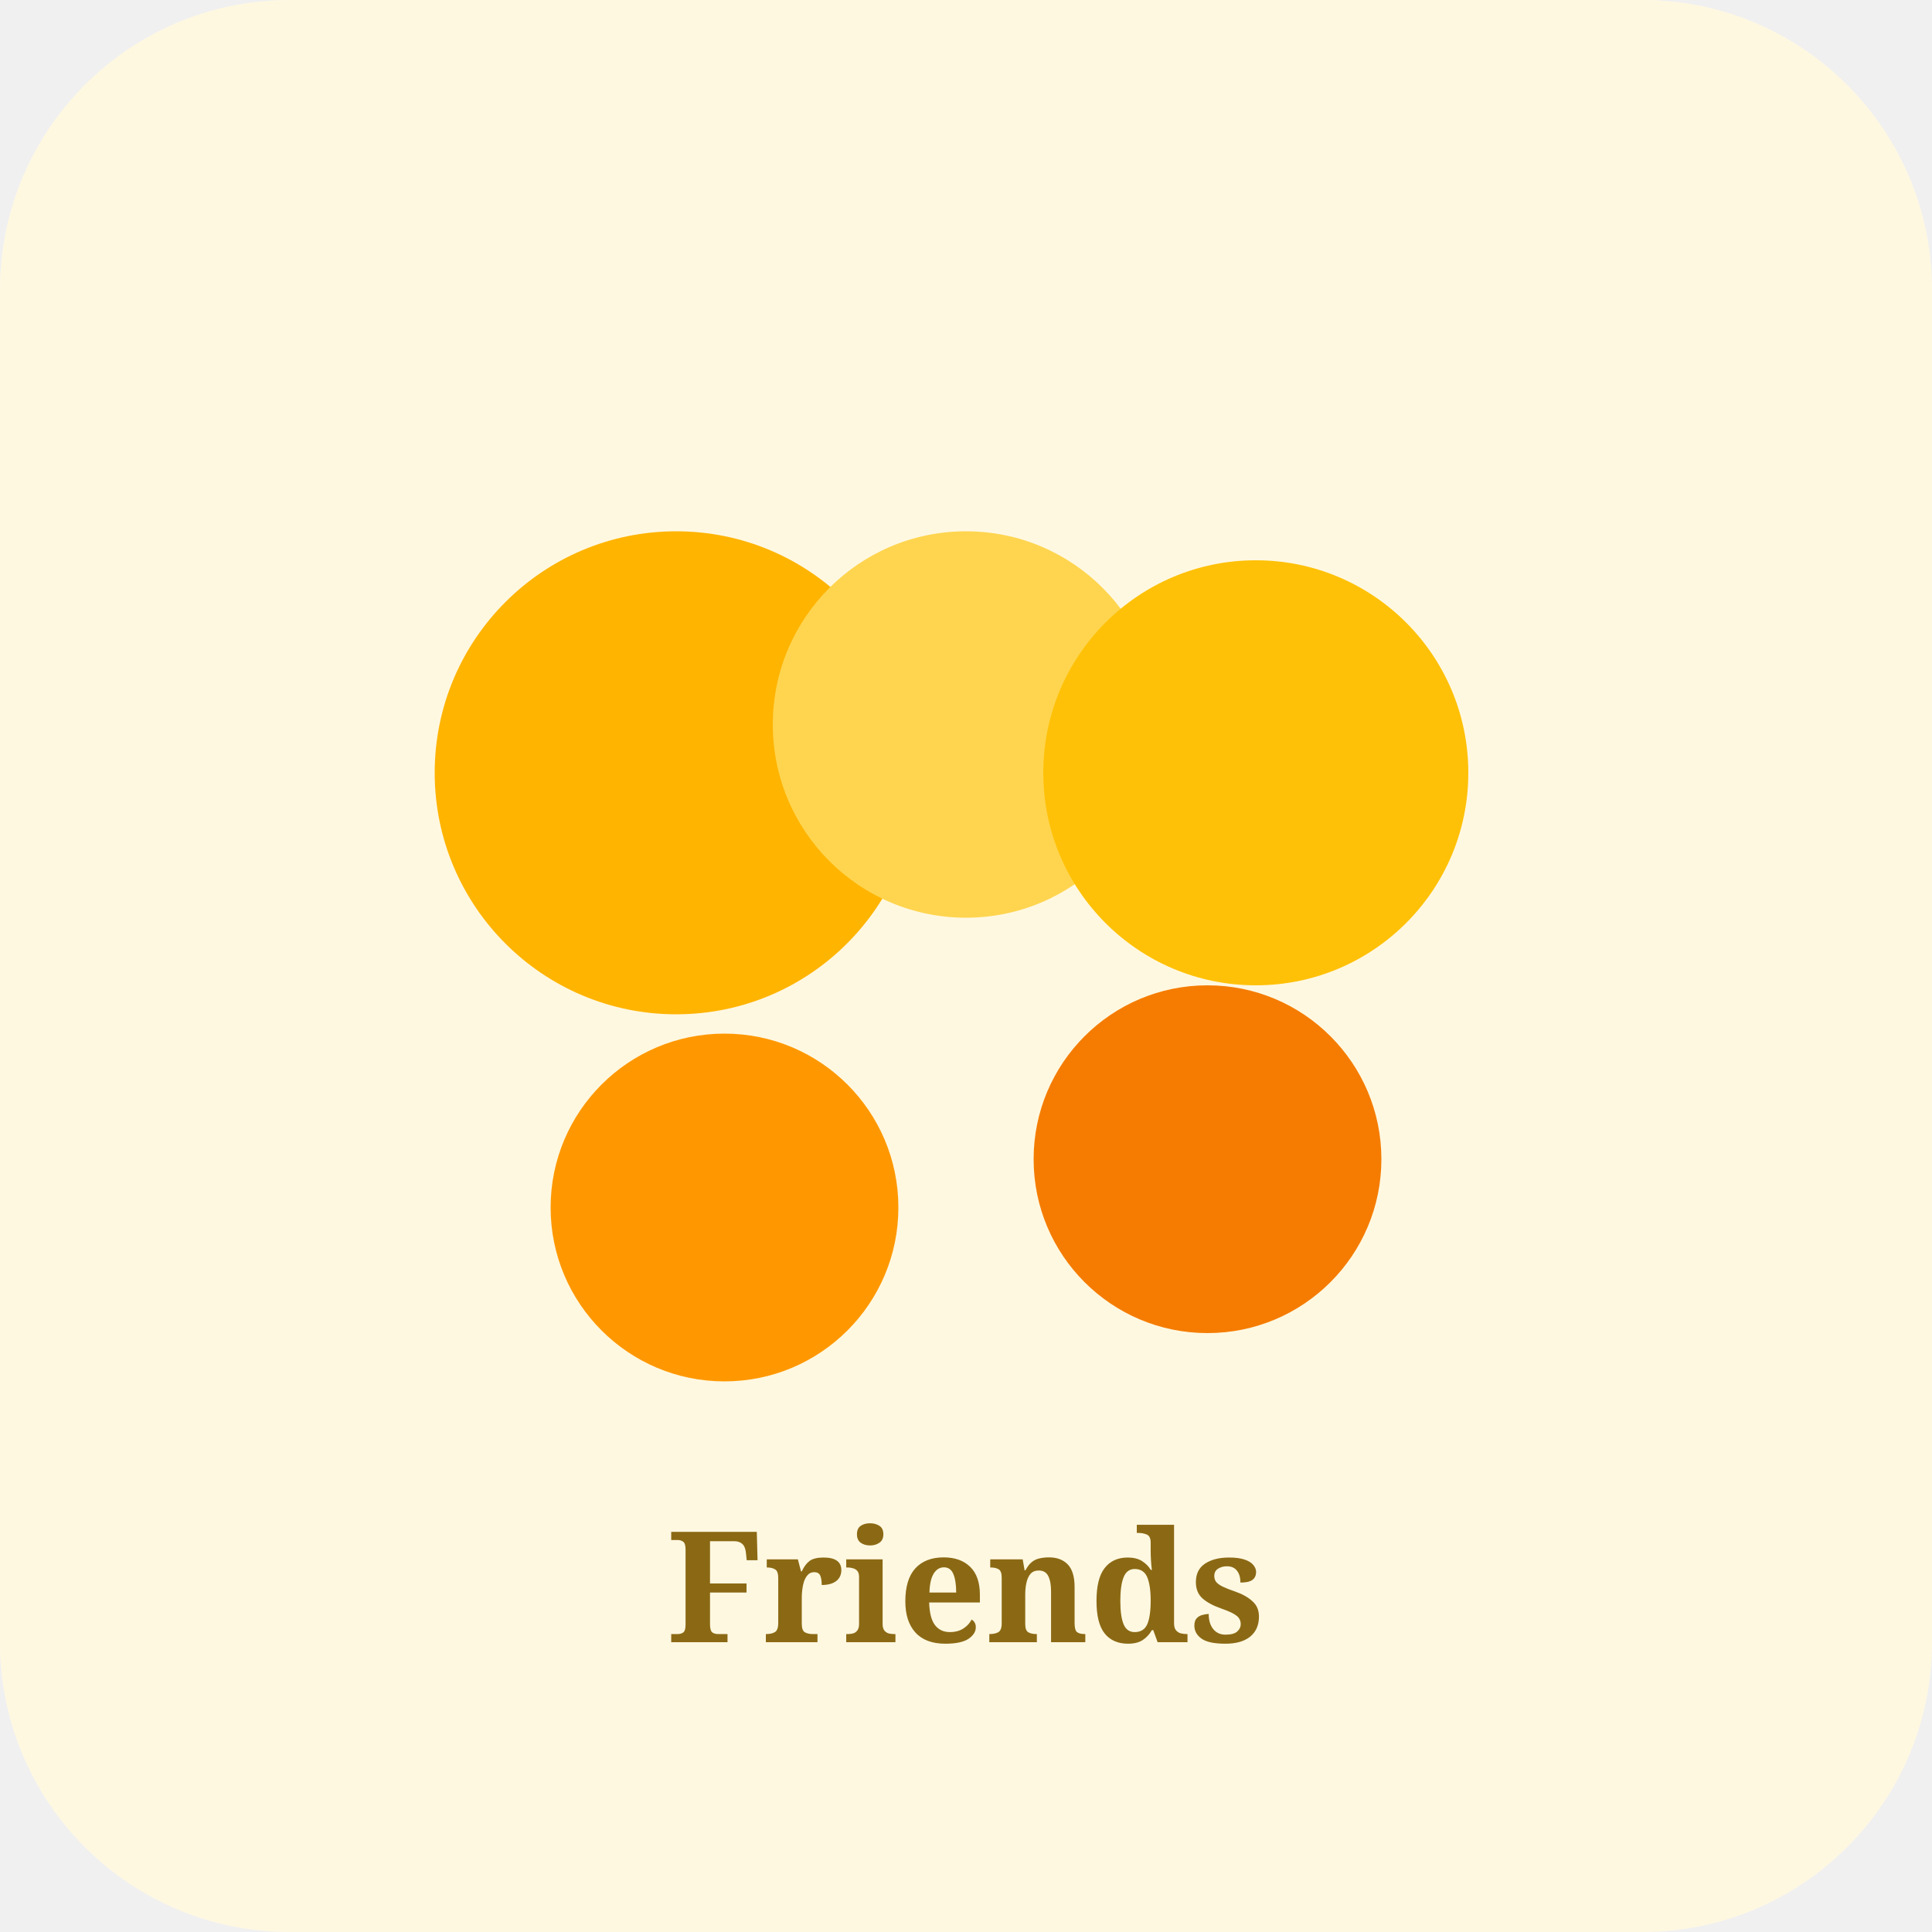
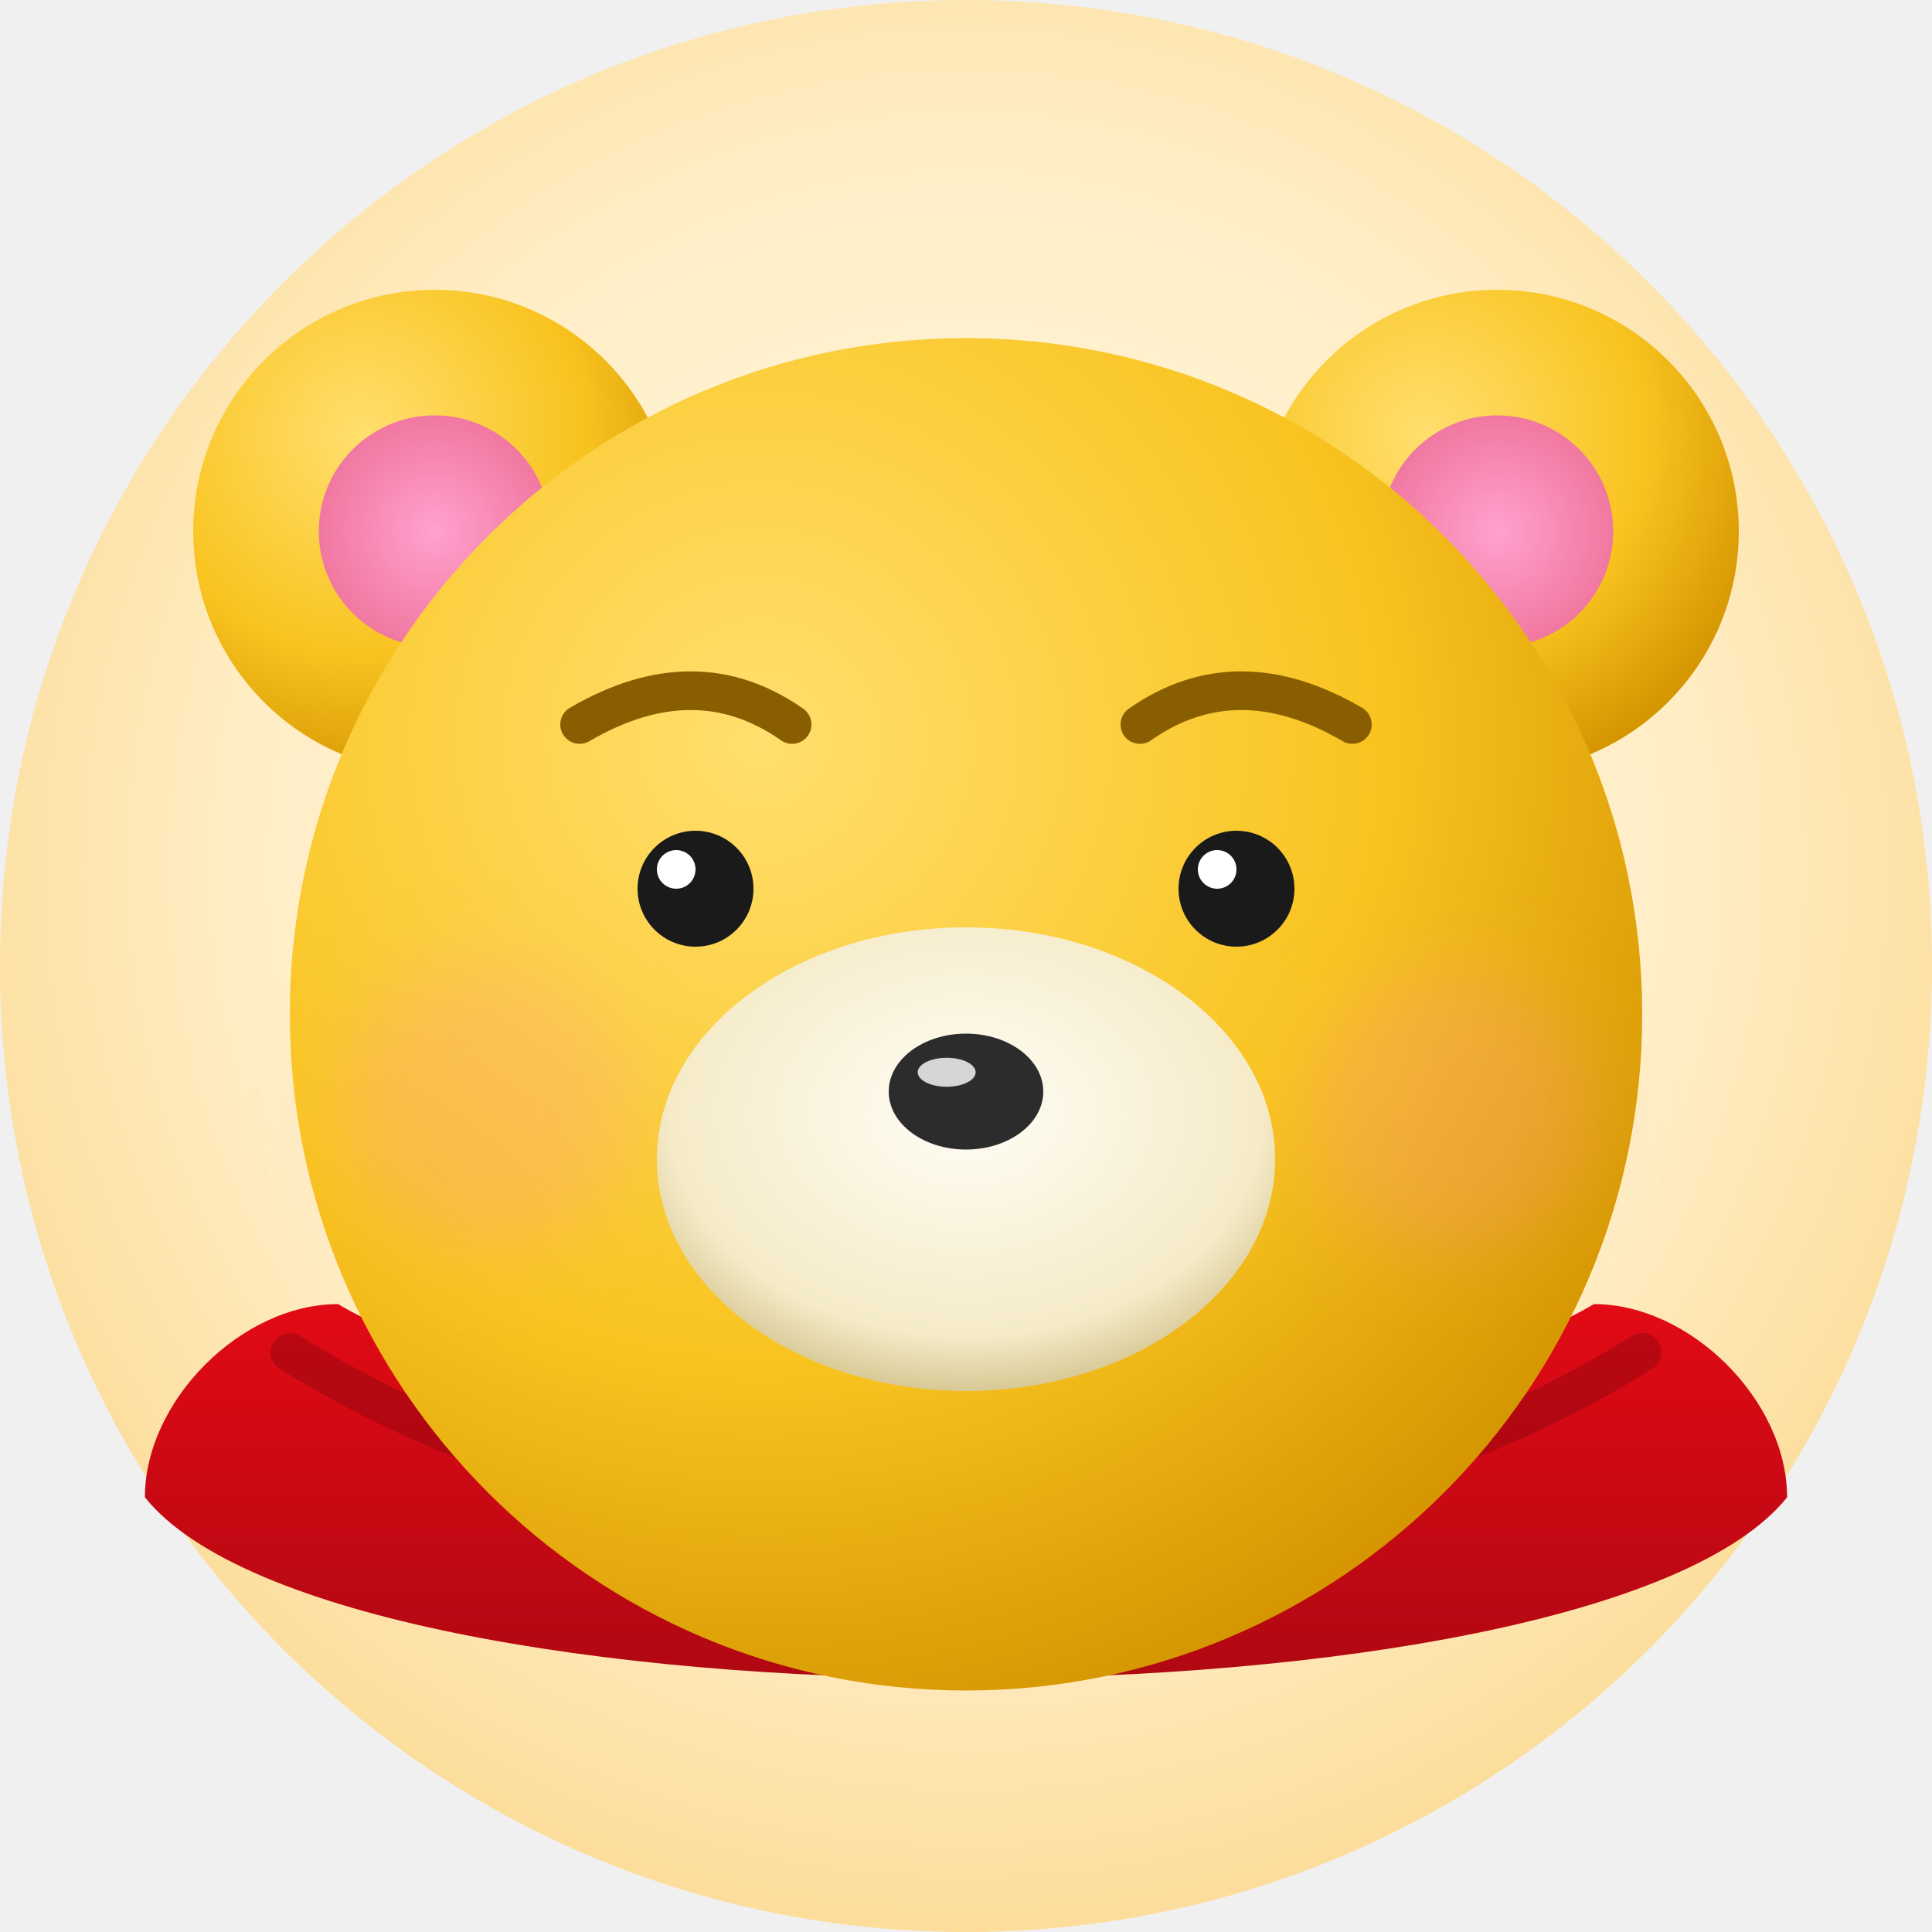
- <svg xmlns="http://www.w3.org/2000/svg" viewBox="0 0 200 200">
-   <rect fill="#FFF8E1" width="200" height="200" rx="30" />
-   <circle cx="70" cy="80" r="25" fill="#FFB400" />
-   <circle cx="100" cy="75" r="20" fill="#FFD54F" />
-   <circle cx="130" cy="80" r="22" fill="#FFC107" />
-   <circle cx="75" cy="125" r="18" fill="#FF9800" />
-   <circle cx="125" cy="120" r="18" fill="#F57C00" />
-   <text x="100" y="170" text-anchor="middle" font-family="serif" font-size="16" font-weight="bold" fill="#8B6914">Friends</text>
+ <svg xmlns="http://www.w3.org/2000/svg" viewBox="0 0 200 200" width="200" height="200">
+   <defs>
+     <radialGradient id="bgGrad" cx="50%" cy="45%" r="75%">
+       <stop offset="0%" stop-color="#FFFBEB" />
+       <stop offset="50%" stop-color="#FFEDC4" />
+       <stop offset="100%" stop-color="#F8C968" />
+     </radialGradient>
+     <radialGradient id="furGrad" cx="35%" cy="30%" r="75%">
+       <stop offset="0%" stop-color="#FFDF6E" />
+       <stop offset="60%" stop-color="#F9C420" />
+       <stop offset="100%" stop-color="#D49500" />
+     </radialGradient>
+     <radialGradient id="earInnerGrad" cx="50%" cy="50%" r="50%">
+       <stop offset="0%" stop-color="#FFA1CF" />
+       <stop offset="100%" stop-color="#F178A0" />
+     </radialGradient>
+     <linearGradient id="shirtGrad" x1="0%" y1="0%" x2="0%" y2="100%">
+       <stop offset="0%" stop-color="#E20A15" />
+       <stop offset="100%" stop-color="#B00812" />
+     </linearGradient>
+     <radialGradient id="snoutGrad" cx="50%" cy="40%" r="60%">
+       <stop offset="0%" stop-color="#FFFDF5" />
+       <stop offset="80%" stop-color="#F5EBC8" />
+       <stop offset="100%" stop-color="#D8C895" />
+     </radialGradient>
+   </defs>
+   <circle cx="100" cy="100" r="100" fill="url(#bgGrad)" />
+   <path d="M 15 155 C 35 180, 165 180, 185 155 C 185 145, 175 135, 165 135 C 140 150, 60 150, 35 135 C 25 135, 15 145, 15 155 Z" fill="url(#shirtGrad)" />
+   <path d="M 30 140 C 70 165, 130 165, 170 140" fill="none" stroke="#81060C" stroke-width="4" stroke-linecap="round" opacity="0.4" />
+   <circle cx="45" cy="55" r="25" fill="url(#furGrad)" />
+   <circle cx="45" cy="55" r="12" fill="url(#earInnerGrad)" />
+   <circle cx="155" cy="55" r="25" fill="url(#furGrad)" />
+   <circle cx="155" cy="55" r="12" fill="url(#earInnerGrad)" />
+   <circle cx="100" cy="105" r="70" fill="url(#furGrad)" />
+   <circle cx="50" cy="115" r="15" fill="#FF9999" opacity="0.25" filter="blur(4px)" />
+   <circle cx="150" cy="115" r="15" fill="#FF9999" opacity="0.25" filter="blur(4px)" />
+   <path d="M 60 75 Q 72 68 82 75" fill="none" stroke="#885E00" stroke-width="4" stroke-linecap="round" />
+   <path d="M 118 75 Q 128 68 140 75" fill="none" stroke="#885E00" stroke-width="4" stroke-linecap="round" />
+   <circle cx="72" cy="92" r="6" fill="#1A1A1A" />
+   <circle cx="70" cy="90" r="2" fill="#FFFFFF" />
+   <circle cx="128" cy="92" r="6" fill="#1A1A1A" />
+   <circle cx="126" cy="90" r="2" fill="#FFFFFF" />
+   <path d="M 85 125 Q 100 132 115 125" fill="none" stroke="#1A1A1A" stroke-width="3.5" stroke-linecap="round" />
+   <ellipse cx="100" cy="120" rx="32" ry="24" fill="url(#snoutGrad)" />
+   <ellipse cx="100" cy="113" rx="8" ry="6" fill="#2C2C2C" />
+   <ellipse cx="98" cy="111" rx="3" ry="1.5" fill="#FFFFFF" opacity="0.8" />
</svg>
